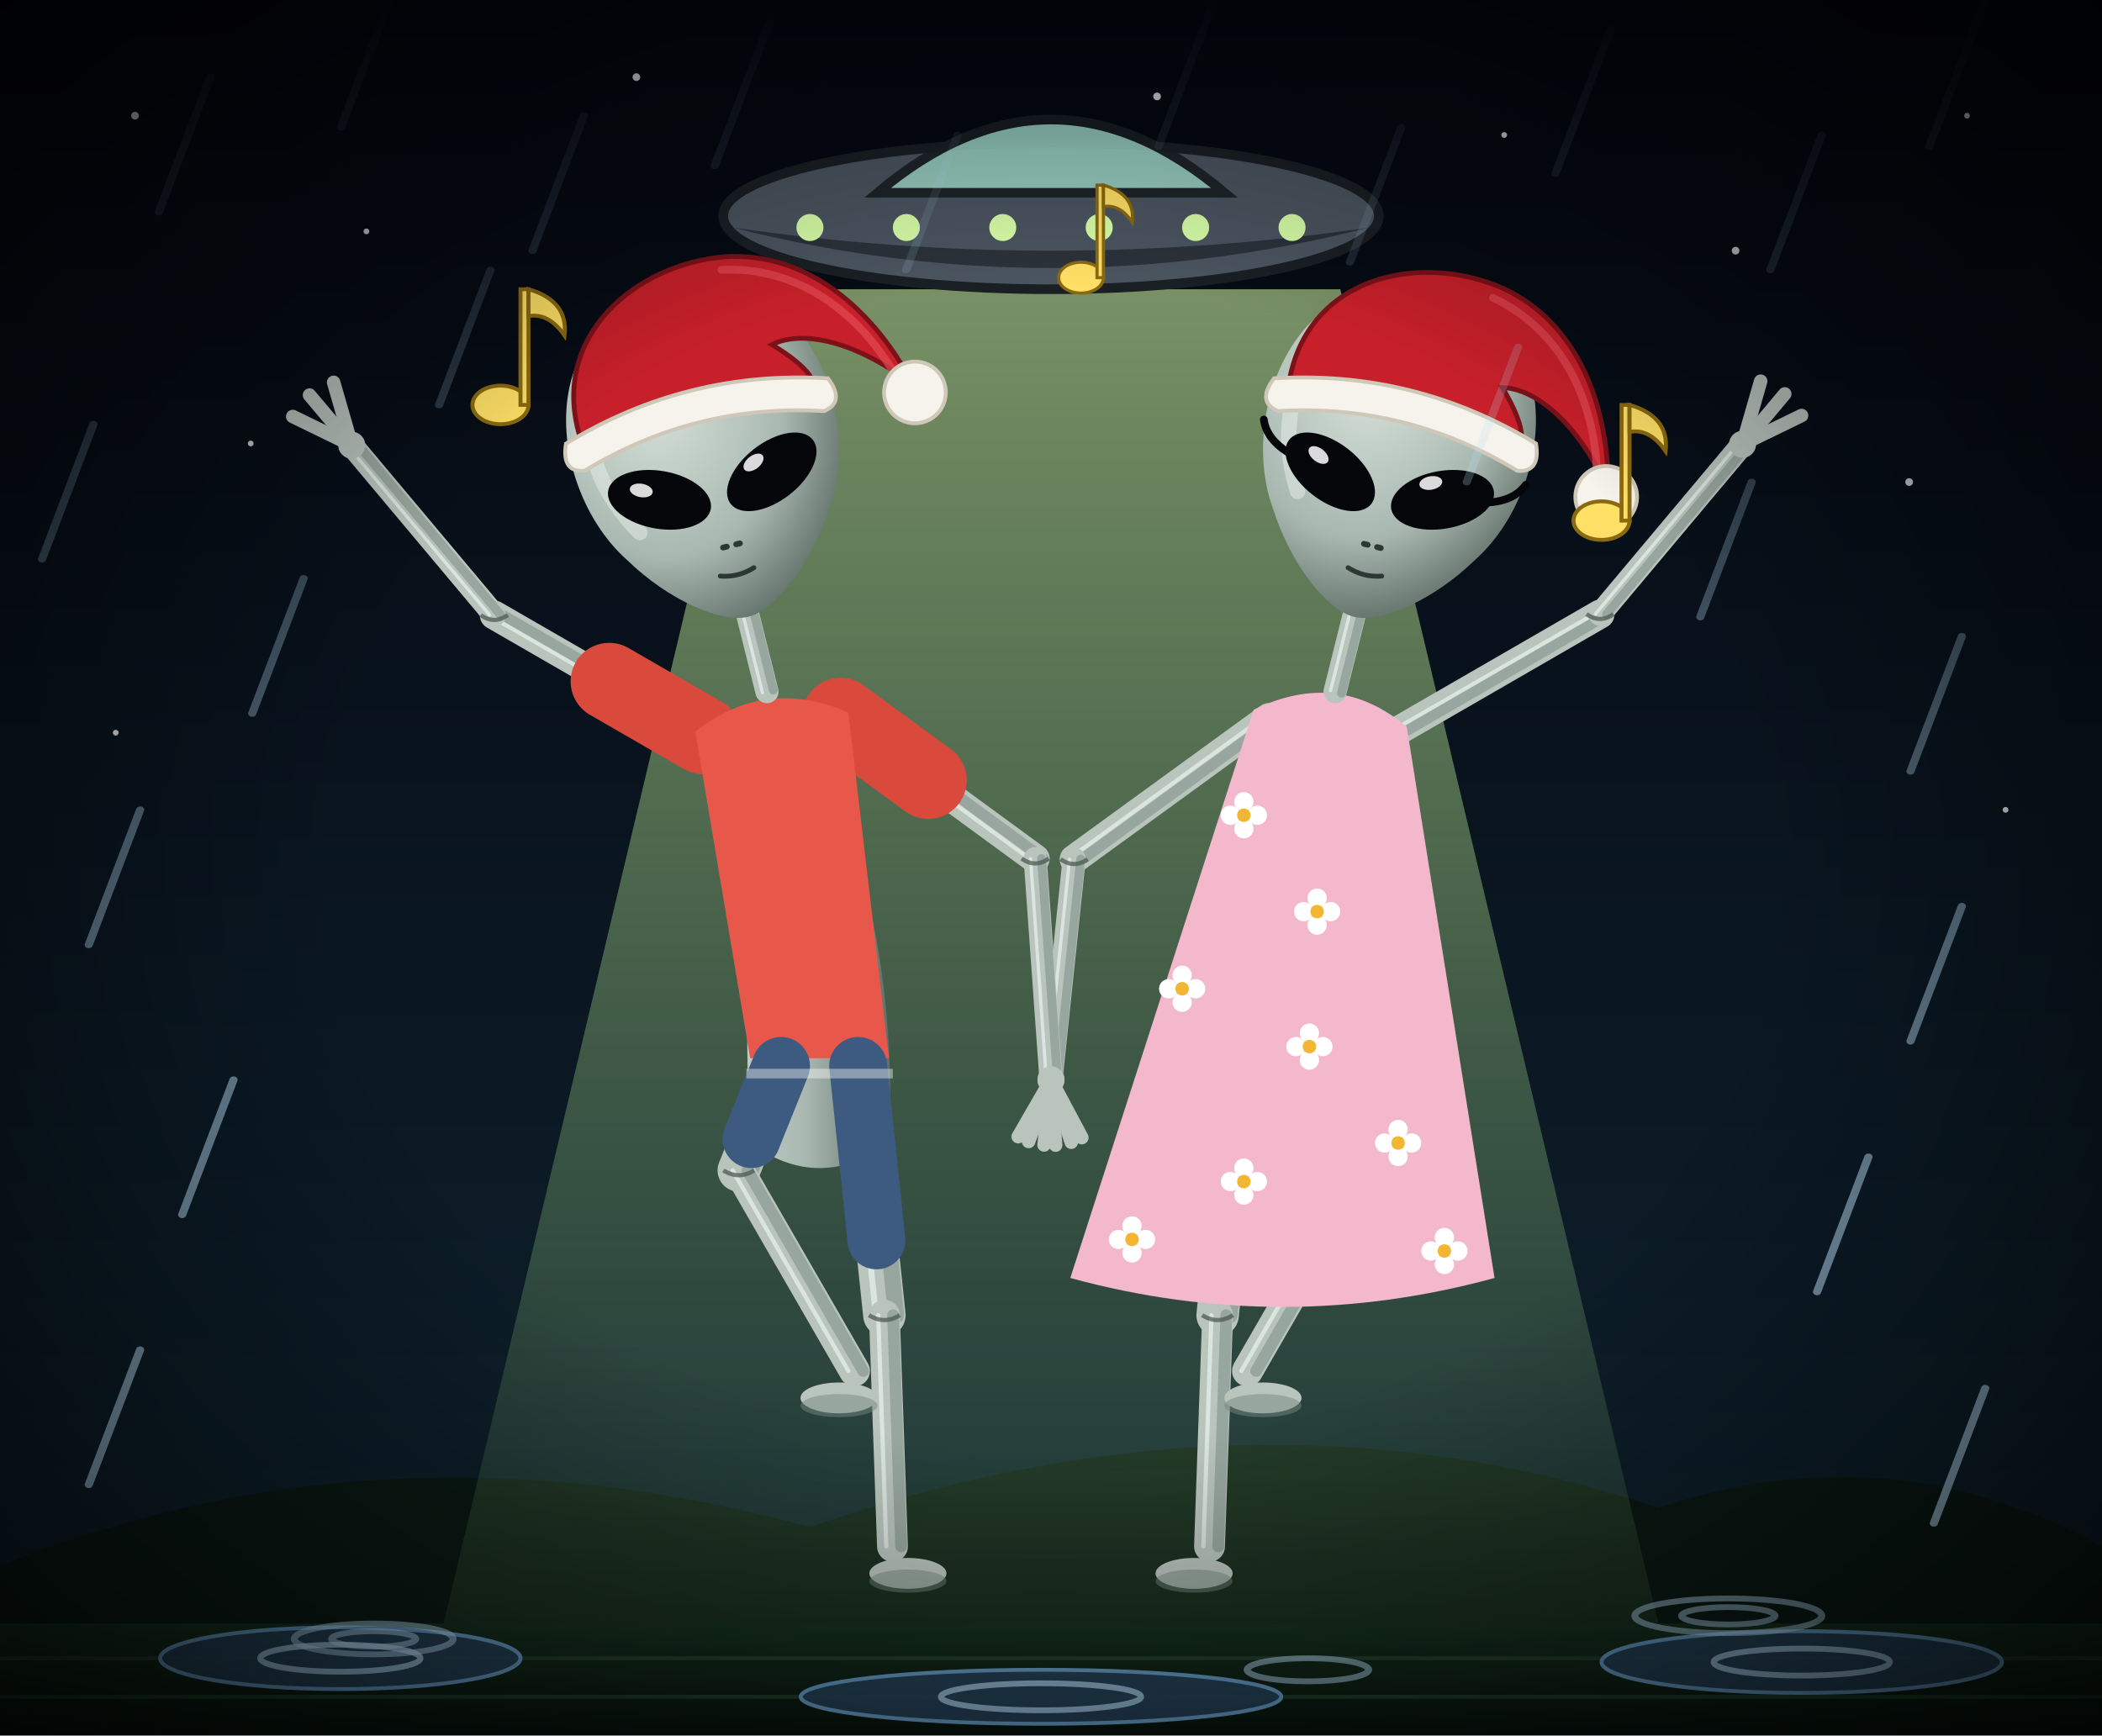
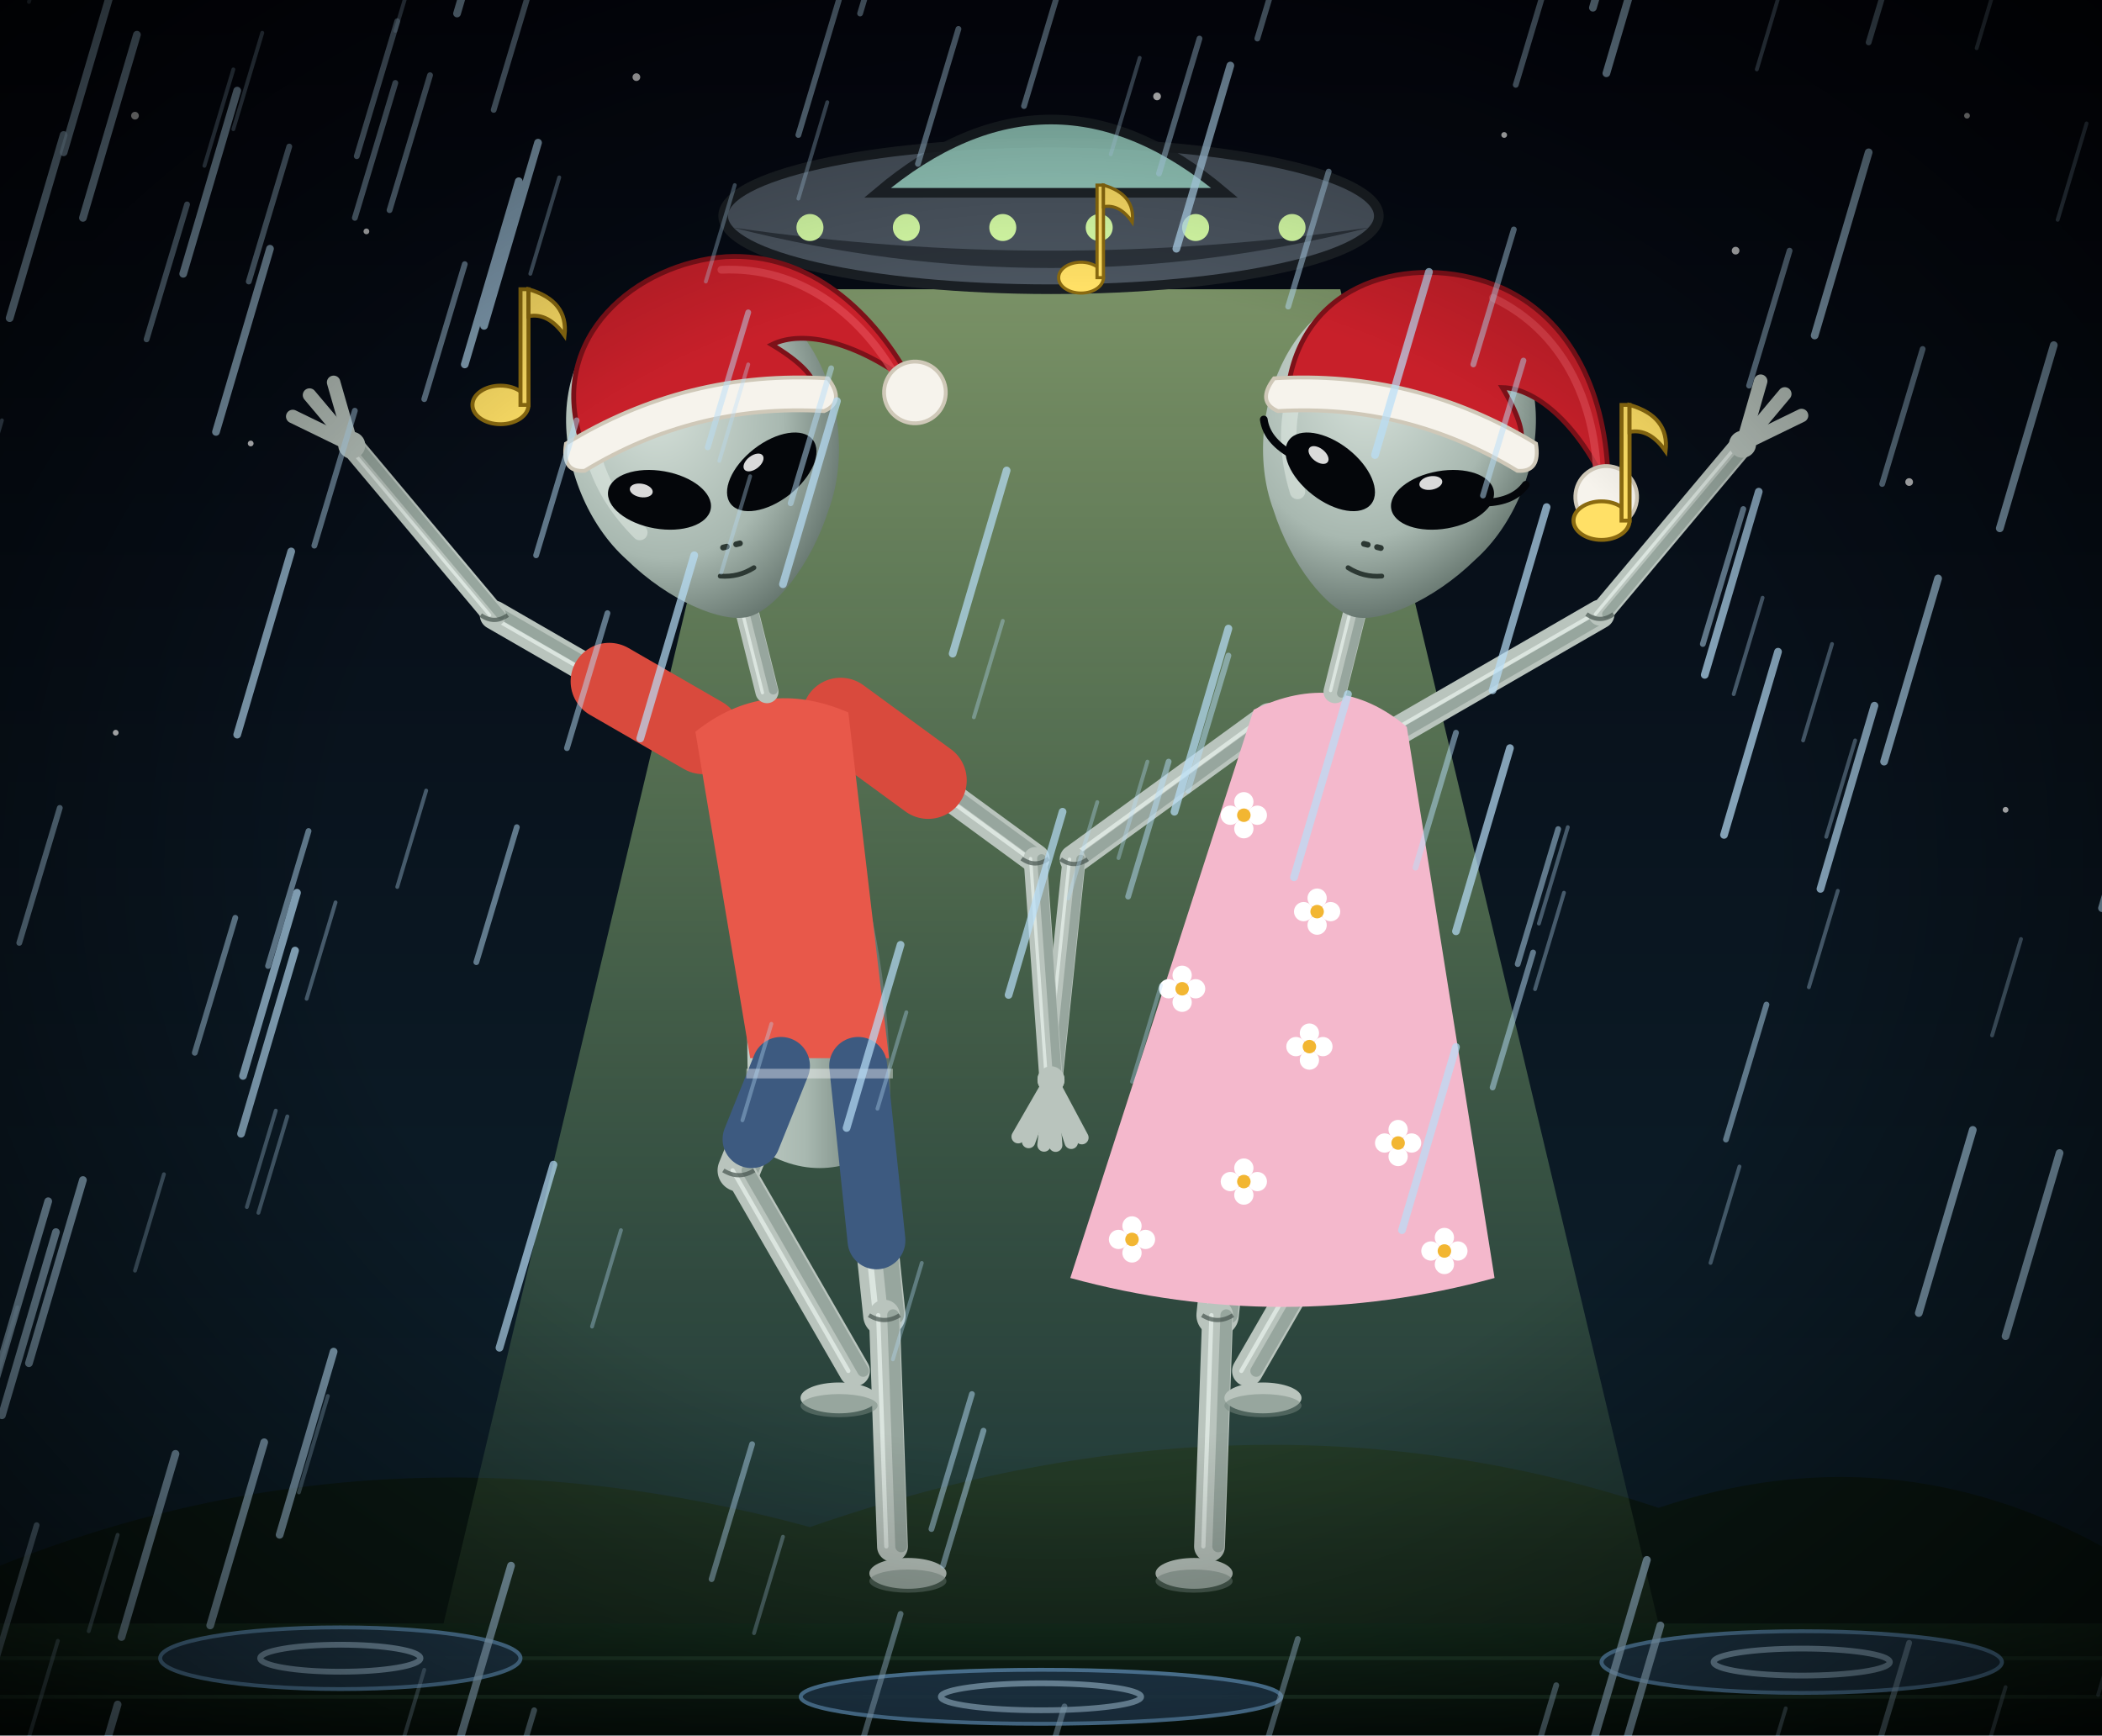
<svg xmlns="http://www.w3.org/2000/svg" viewBox="0 0 1090 900" width="1090" height="900">
  <defs>
    <linearGradient id="wall" x1="0" y1="0" x2="0" y2="1">
      <stop offset="0" stop-color="#050a09" />
      <stop offset="1" stop-color="#132320" />
    </linearGradient>
    <linearGradient id="plastic" x1="0" y1="0" x2="1" y2="0">
      <stop offset="0" stop-color="#cfdad3" />
      <stop offset=".55" stop-color="#a8b8b0" />
      <stop offset="1" stop-color="#5d6f67" />
    </linearGradient>
    <radialGradient id="plastichead" cx=".35" cy=".3" r=".8">
      <stop offset="0" stop-color="#d7e2db" />
      <stop offset=".6" stop-color="#a8b8b0" />
      <stop offset="1" stop-color="#52625b" />
    </radialGradient>
    <linearGradient id="beam" x1="0" y1="0" x2="0" y2="1">
      <stop offset="0" stop-color="#a8ffd8" stop-opacity=".30" />
      <stop offset="1" stop-color="#a8ffd8" stop-opacity="0" />
    </linearGradient>
    <linearGradient id="floor" x1="0" y1="0" x2="0" y2="1">
      <stop offset="0" stop-color="#1c2825" />
      <stop offset="1" stop-color="#0a0f0e" />
    </linearGradient>
    <radialGradient id="vig" cx=".5" cy=".5" r=".75">
      <stop offset=".45" stop-color="#000" stop-opacity="0" />
      <stop offset="1" stop-color="#000" stop-opacity=".85" />
    </radialGradient>
    <radialGradient id="snowg" cx=".35" cy=".3" r=".8">
      <stop offset="0" stop-color="#fff" />
      <stop offset="1" stop-color="#B7C6DA" />
    </radialGradient>
    <radialGradient id="lanternglow" cx=".5" cy=".5" r=".5">
      <stop offset="0" stop-color="#ffe9a0" stop-opacity=".85" />
      <stop offset="1" stop-color="#ffe9a0" stop-opacity="0" />
    </radialGradient>
    <filter id="soft" x="-50%" y="-50%" width="200%" height="200%">
      <feGaussianBlur stdDeviation="3" />
    </filter>
    <filter id="shadow" x="-30%" y="-10%" width="160%" height="130%">
      <feColorMatrix type="matrix" values="0 0 0 0 0  0 0 0 0 0  0 0 0 0 0  0 0 0 .55 0" />
      <feGaussianBlur stdDeviation="7" />
    </filter>
    <filter id="fog" x="-30%" y="-100%" width="160%" height="300%">
      <feGaussianBlur stdDeviation="26" />
    </filter>
    <clipPath id="floorclip">
      <rect y="842" width="1090" height="58" />
    </clipPath>
  </defs>
-   <style>@media (prefers-reduced-motion: no-preference) {@keyframes bob-male {0.00% {transform:rotate(0deg)}72.41% {transform:rotate(0deg)}72.41% {transform:rotate(0deg)}74.02% {transform:rotate(-6deg)}75.63% {transform:rotate(5deg)}77.24% {transform:rotate(-4deg)}78.85% {transform:rotate(3deg)}80.46% {transform:rotate(-1.5deg)}82.07% {transform:rotate(0deg)}100.00% {transform:rotate(0deg)}} .hb-male {animation: bob-male 29s ease-in-out infinite; transform-origin: 0px 236px}@keyframes bob-female {0.00% {transform:rotate(0deg)}65.85% {transform:rotate(0deg)}65.85% {transform:rotate(0deg)}66.99% {transform:rotate(-6deg)}68.13% {transform:rotate(5deg)}69.27% {transform:rotate(-4deg)}70.41% {transform:rotate(3deg)}71.54% {transform:rotate(-1.5deg)}72.68% {transform:rotate(0deg)}100.00% {transform:rotate(0deg)}} .hb-female {animation: bob-female 41s ease-in-out infinite; transform-origin: 0px 236px}}</style>
+   <style>@media (prefers-reduced-motion: no-preference) {@keyframes bob-male {0.00% {transform:rotate(0deg)}72.41% {transform:rotate(0deg)}72.41% {transform:rotate(0deg)}74.02% {transform:rotate(-6deg)}75.63% {transform:rotate(5deg)}77.24% {transform:rotate(-4deg)}78.85% {transform:rotate(3deg)}80.46% {transform:rotate(-1.5deg)}82.07% {transform:rotate(0deg)}100.00% {transform:rotate(0deg)}} .hb-male {animation: bob-male 29s ease-in-out infinite; transform-origin: 0px 236px}@keyframes bob-female {0.00% {transform:rotate(0deg)}65.85% {transform:rotate(0deg)}65.85% {transform:rotate(0deg)}66.99% {transform:rotate(-6deg)}68.13% {transform:rotate(5deg)}69.27% {transform:rotate(-4deg)}70.41% {transform:rotate(3deg)}71.54% {transform:rotate(-1.5deg)}72.68% {transform:rotate(0deg)}100.00% {transform:rotate(0deg)}} .hb-female {animation: bob-female 41s ease-in-out infinite; transform-origin: 0px 236px}@keyframes fall{to{transform:translateY(900px)}} .fall{animation:fall linear infinite}@keyframes sway{from{transform:translateX(-22px)}to{transform:translateX(22px)}} .sway{animation:sway ease-in-out infinite alternate}@keyframes drift{from{transform:translateX(-45px)}to{transform:translateX(45px)}} .drift{animation:drift 11s ease-in-out infinite alternate}@keyframes hover{from{transform:translateY(-5px)}to{transform:translateY(7px)}} .hover{animation:hover 3.6s ease-in-out infinite alternate}@keyframes flash{0%,100%{opacity:0}1%{opacity:.22}3%{opacity:0}5%{opacity:.16}9%{opacity:0}} .flash{animation:flash 13s linear infinite}}</style>
  <defs>
    <linearGradient id="ubeam" x1="0" y1="0" x2="0" y2="1">
      <stop offset="0" stop-color="#d8ffa8" stop-opacity=".55" />
      <stop offset="1" stop-color="#b6ff9a" stop-opacity=".08" />
    </linearGradient>
    <linearGradient id="nsky" x1="0" y1="0" x2="0" y2="1">
      <stop offset="0" stop-color="#04060f" />
      <stop offset="1" stop-color="#0f2430" />
    </linearGradient>
    <linearGradient id="field" x1="0" y1="0" x2="0" y2="1">
      <stop offset="0" stop-color="#16301f" />
      <stop offset="1" stop-color="#07120c" />
    </linearGradient>
  </defs>
  <rect width="1090" height="900" fill="url(#nsky)" />
  <circle cx="70" cy="60" r="2" fill="#fff" opacity=".8" />
  <circle cx="190" cy="120" r="1.5" fill="#fff" opacity=".8" />
  <circle cx="330" cy="40" r="2" fill="#fff" opacity=".8" />
  <circle cx="470" cy="90" r="1.5" fill="#fff" opacity=".8" />
  <circle cx="600" cy="50" r="2" fill="#fff" opacity=".8" />
  <circle cx="780" cy="70" r="1.5" fill="#fff" opacity=".8" />
  <circle cx="900" cy="130" r="2" fill="#fff" opacity=".8" />
  <circle cx="1020" cy="60" r="1.5" fill="#fff" opacity=".8" />
  <circle cx="130" cy="230" r="1.5" fill="#fff" opacity=".8" />
  <circle cx="990" cy="250" r="2" fill="#fff" opacity=".8" />
  <circle cx="60" cy="380" r="1.5" fill="#fff" opacity=".8" />
  <circle cx="1040" cy="420" r="1.5" fill="#fff" opacity=".8" />
  <path d="M 0 812 Q 200 732 420 792 Q 650 712 860 782 Q 980 742 1090 802 L 1090 842 L 0 842 Z" fill="#0b1a14" />
-   <g>
+   <g class="hover">
    <path d="M 395 150 L 695 150 L 860 842 L 230 842 Z" fill="url(#ubeam)" />
    <ellipse cx="545" cy="112" rx="170" ry="38" fill="#4b5560" stroke="#1a1f24" stroke-width="5" />
    <path d="M 455 100 Q 545 24 635 100 Z" fill="#9fd8c9" stroke="#1a1f24" stroke-width="5" opacity=".9" />
    <path d="M 380 118 Q 545 160 710 118 Q 545 142 380 118 Z" fill="#2b323a" />
    <g fill="#d8ffa8">
      <circle cx="420" cy="118" r="7" />
      <circle cx="470" cy="118" r="7" />
      <circle cx="520" cy="118" r="7" />
      <circle cx="570" cy="118" r="7" />
      <circle cx="620" cy="118" r="7" />
      <circle cx="670" cy="118" r="7" />
    </g>
  </g>
  <rect y="842" width="1090" height="58" fill="url(#field)" />
  <g stroke="#2b4d37" stroke-width="2" opacity=".6">
    <path d="M 0 860 H 1090 M 0 880 H 1090" />
  </g>
  <g transform="scale(1.038095 1)">
    <g fill="#26425a" stroke="#6BA3D0" stroke-width="2" opacity=".9">
      <ellipse cx="170" cy="860" rx="90" ry="16" />
      <ellipse cx="520" cy="880" rx="120" ry="14" />
      <ellipse cx="900" cy="862" rx="100" ry="16" />
    </g>
    <g fill="none" stroke="#B8DEF8" stroke-width="3" opacity=".7">
      <ellipse cx="170" cy="860" rx="40" ry="7" />
      <ellipse cx="520" cy="880" rx="50" ry="7" />
      <ellipse cx="900" cy="862" rx="44" ry="7" />
    </g>
  </g>
  <g transform="translate(665 552.8)">
    <path d="M -20.0 0.0 L -33.6 129.3" stroke="#b9c4bd" stroke-width="22" stroke-linecap="round" fill="none" />
    <path d="M -13.8 0.0 L -27.4 129.3" stroke="#76877f" stroke-width="8.4" stroke-linecap="round" fill="none" opacity=".5" />
    <path d="M -24.4 0.0 L -38.0 129.3" stroke="#eaf3ee" stroke-width="3.1" stroke-linecap="round" fill="none" opacity=".7" />
    <path d="M -33.6 129.3 L -37.8 249.2" stroke="#b9c4bd" stroke-width="16" stroke-linecap="round" fill="none" />
    <path d="M -29.1 129.3 L -33.3 249.2" stroke="#76877f" stroke-width="6.1" stroke-linecap="round" fill="none" opacity=".5" />
    <path d="M -36.8 129.3 L -41.0 249.2" stroke="#eaf3ee" stroke-width="2.2" stroke-linecap="round" fill="none" opacity=".7" />
    <path d="M -41.6 129.3 Q -33.6 134.3 -25.6 129.3" stroke="#46544e" stroke-width="2.2" fill="none" opacity=".7" />
    <ellipse cx="-45.8" cy="263.2" rx="20" ry="8" fill="#b9c4bd" />
    <ellipse cx="-45.8" cy="267.2" rx="20" ry="6" fill="#76877f" opacity=".5" />
    <path d="M 20.0 0.0 L 41.9 54.2" stroke="#b9c4bd" stroke-width="22" stroke-linecap="round" fill="none" />
    <path d="M 26.2 0.0 L 48.1 54.2" stroke="#76877f" stroke-width="8.4" stroke-linecap="round" fill="none" opacity=".5" />
    <path d="M 15.6 0.0 L 37.5 54.2" stroke="#eaf3ee" stroke-width="3.1" stroke-linecap="round" fill="none" opacity=".7" />
    <path d="M 41.9 54.2 L -18.1 158.2" stroke="#b9c4bd" stroke-width="16" stroke-linecap="round" fill="none" />
    <path d="M 46.4 54.2 L -13.6 158.2" stroke="#76877f" stroke-width="6.1" stroke-linecap="round" fill="none" opacity=".5" />
    <path d="M 38.7 54.2 L -21.3 158.2" stroke="#eaf3ee" stroke-width="2.2" stroke-linecap="round" fill="none" opacity=".7" />
    <path d="M 33.9 54.2 Q 41.9 59.2 49.9 54.2" stroke="#46544e" stroke-width="2.2" fill="none" opacity=".7" />
    <ellipse cx="-10.1" cy="172.2" rx="20" ry="8" fill="#b9c4bd" />
    <ellipse cx="-10.1" cy="176.2" rx="20" ry="6" fill="#76877f" opacity=".5" />
    <path d="M -6.9 -180.7 Q 28.4 -202.0 56.5 -171.8 Q 31.6 -108.1 31.6 -108.1 Q 44.0 -40 40 40 Q 0 66 -40 40 Q -44 -40 -16.3 -111.4 Q -16.3 -111.4 -6.9 -180.7 Z" fill="url(#plastic)" />
    <path d="M -16.5 -107.7 Q 7.5 -102.7 31.5 -107.7" stroke="#46544e" stroke-width="2.2" fill="none" opacity=".7" />
    <path d="M -6.9 -180.7 L -108.0 -107.2" stroke="#b9c4bd" stroke-width="15" stroke-linecap="round" fill="none" />
    <path d="M -2.7 -180.7 L -103.8 -107.2" stroke="#76877f" stroke-width="5.7" stroke-linecap="round" fill="none" opacity=".5" />
    <path d="M -9.9 -180.7 L -111.0 -107.2" stroke="#eaf3ee" stroke-width="2.1" stroke-linecap="round" fill="none" opacity=".7" />
    <path d="M -108.0 -107.2 L -120.0 7.2" stroke="#b9c4bd" stroke-width="12" stroke-linecap="round" fill="none" />
    <path d="M -104.6 -107.2 L -116.6 7.2" stroke="#76877f" stroke-width="4.6" stroke-linecap="round" fill="none" opacity=".5" />
    <path d="M -110.4 -107.2 L -122.4 7.2" stroke="#eaf3ee" stroke-width="1.7" stroke-linecap="round" fill="none" opacity=".7" />
    <path d="M -115.0 -107.2 Q -108.0 -102.2 -101.0 -107.2" stroke="#46544e" stroke-width="2.2" fill="none" opacity=".7" />
    <path d="M 56.5 -171.8 L 164.7 -234.3" stroke="#b9c4bd" stroke-width="15" stroke-linecap="round" fill="none" />
    <path d="M 60.7 -171.8 L 168.9 -234.3" stroke="#76877f" stroke-width="5.7" stroke-linecap="round" fill="none" opacity=".5" />
    <path d="M 53.5 -171.8 L 161.7 -234.3" stroke="#eaf3ee" stroke-width="2.1" stroke-linecap="round" fill="none" opacity=".7" />
    <path d="M 164.7 -234.3 L 238.6 -322.4" stroke="#b9c4bd" stroke-width="12" stroke-linecap="round" fill="none" />
    <path d="M 168.1 -234.3 L 242.0 -322.4" stroke="#76877f" stroke-width="4.6" stroke-linecap="round" fill="none" opacity=".5" />
    <path d="M 162.3 -234.3 L 236.2 -322.4" stroke="#eaf3ee" stroke-width="1.7" stroke-linecap="round" fill="none" opacity=".7" />
    <path d="M 157.7 -234.3 Q 164.7 -229.3 171.7 -234.3" stroke="#46544e" stroke-width="2.2" fill="none" opacity=".7" />
    <path d="M -120.0 7.2 L -109.5 39.6" stroke="#b9c4bd" stroke-width="7" stroke-linecap="round" fill="none" />
    <path d="M -120.0 7.2 L -123.6 41.0" stroke="#b9c4bd" stroke-width="7" stroke-linecap="round" fill="none" />
    <path d="M -120.0 7.2 L -137.0 36.7" stroke="#b9c4bd" stroke-width="7" stroke-linecap="round" fill="none" />
    <circle cx="-120.0" cy="7.2" r="7" fill="#b9c4bd" />
    <path d="M 238.6 -322.4 L 248.0 -355.1" stroke="#b9c4bd" stroke-width="7" stroke-linecap="round" fill="none" />
    <path d="M 238.6 -322.4 L 260.5 -348.5" stroke="#b9c4bd" stroke-width="7" stroke-linecap="round" fill="none" />
    <path d="M 238.6 -322.4 L 269.2 -337.3" stroke="#b9c4bd" stroke-width="7" stroke-linecap="round" fill="none" />
    <circle cx="238.6" cy="-322.4" r="7" fill="#b9c4bd" />
    <path d="M -14.9 -184.7 Q 28.9 -206.0 64.5 -175.8 L 110.0 110 Q 0 140 -110.0 110 Z" fill="#f4b8cc" />
    <g transform="translate(-20 -130)" fill="#fff">
      <circle cy="-7" r="5" />
      <circle cx="7" r="5" />
      <circle cy="7" r="5" />
      <circle cx="-7" r="5" />
      <circle r="3.5" fill="#f2b632" />
    </g>
    <g transform="translate(18 -80)" fill="#fff">
      <circle cy="-7" r="5" />
      <circle cx="7" r="5" />
      <circle cy="7" r="5" />
      <circle cx="-7" r="5" />
      <circle r="3.5" fill="#f2b632" />
    </g>
    <g transform="translate(-52 -40)" fill="#fff">
      <circle cy="-7" r="5" />
      <circle cx="7" r="5" />
      <circle cy="7" r="5" />
      <circle cx="-7" r="5" />
      <circle r="3.5" fill="#f2b632" />
    </g>
    <g transform="translate(14 -10)" fill="#fff">
      <circle cy="-7" r="5" />
      <circle cx="7" r="5" />
      <circle cy="7" r="5" />
      <circle cx="-7" r="5" />
      <circle r="3.5" fill="#f2b632" />
    </g>
    <g transform="translate(60 40)" fill="#fff">
      <circle cy="-7" r="5" />
      <circle cx="7" r="5" />
      <circle cy="7" r="5" />
      <circle cx="-7" r="5" />
      <circle r="3.5" fill="#f2b632" />
    </g>
    <g transform="translate(-20 60)" fill="#fff">
      <circle cy="-7" r="5" />
      <circle cx="7" r="5" />
      <circle cy="7" r="5" />
      <circle cx="-7" r="5" />
      <circle r="3.5" fill="#f2b632" />
    </g>
    <g transform="translate(84 96)" fill="#fff">
      <circle cy="-7" r="5" />
      <circle cx="7" r="5" />
      <circle cy="7" r="5" />
      <circle cx="-7" r="5" />
      <circle r="3.5" fill="#f2b632" />
    </g>
    <g transform="translate(-78 90)" fill="#fff">
      <circle cy="-7" r="5" />
      <circle cx="7" r="5" />
      <circle cy="7" r="5" />
      <circle cx="-7" r="5" />
      <circle r="3.5" fill="#f2b632" />
    </g>
    <g transform="translate(27.3 -194.1) rotate(14.0) translate(0 -236)">
      <g class="hb hb-female">
        <path d="M 0.0 236.0 L 0.0 190.0" stroke="#b9c4bd" stroke-width="12" stroke-linecap="round" fill="none" />
        <path d="M 3.4 236.0 L 3.4 190.0" stroke="#76877f" stroke-width="4.6" stroke-linecap="round" fill="none" opacity=".5" />
        <path d="M -2.4 236.0 L -2.4 190.0" stroke="#eaf3ee" stroke-width="1.7" stroke-linecap="round" fill="none" opacity=".7" />
        <path d="M 0 22 C 74 22 84 108 54 152 C 38 178 14 196 0 196 C -14 196 -38 178 -54 152 C -84 108 -74 22 0 22 Z" fill="url(#plastichead)" />
        <path d="M -50 60 Q -68 100 -44 140" stroke="#eaf3ee" stroke-width="8" stroke-linecap="round" fill="none" opacity=".45" />
        <g fill="#04060a">
          <ellipse cx="-30" cy="126" rx="27" ry="15" transform="rotate(24 -30 126)" />
          <ellipse cx="30" cy="126" rx="27" ry="15" transform="rotate(-24 30 126)" />
        </g>
        <g fill="#fff" opacity=".85">
          <ellipse cx="-38" cy="119" rx="6" ry="3.5" transform="rotate(24 -38 119)" />
          <ellipse cx="22" cy="119" rx="6" ry="3.5" transform="rotate(-24 22 119)" />
        </g>
        <path d="M -4 158 h 2 M 3 158 h 2" stroke="#2c3833" stroke-width="3" stroke-linecap="round" />
        <path d="M -9 172 Q 0 175 9 172" stroke="#2c3833" stroke-width="2.5" fill="none" stroke-linecap="round" />
        <path d="M -52 122 q -14 -4 -18 -14 M 52 122 q 14 -4 18 -14" stroke="#04060a" stroke-width="4" stroke-linecap="round" fill="none" />
        <circle cx="0" cy="36" r="7" fill="#f2b632" />
        <path d="M -62 86 C -66 30 -12 4 34 12 C 76 20 102 58 112 100 C 90 72 64 58 46 62 C 58 74 62 82 62 86 Q 0 68 -62 86 Z" fill="#c8202a" stroke="#7d1119" stroke-width="2.5" />
        <path d="M 30 18 C 70 26 94 58 104 92" fill="none" stroke="#e8505a" stroke-width="4" opacity=".6" stroke-linecap="round" />
        <path d="M -70 86 Q 0 64 70 86 Q 76 100 64 102 Q 0 82 -64 102 Q -76 100 -70 86 Z" fill="#f6f3ec" stroke="#cfc8b8" stroke-width="2" />
        <circle cx="112" cy="104" r="16" fill="#f6f3ec" stroke="#cfc8b8" stroke-width="2" />
      </g>
    </g>
  </g>
  <g transform="translate(425 552.8)">
    <path d="M 20.0 0.0 L 33.6 129.3" stroke="#b9c4bd" stroke-width="22" stroke-linecap="round" fill="none" />
    <path d="M 26.2 0.0 L 39.7 129.3" stroke="#76877f" stroke-width="8.4" stroke-linecap="round" fill="none" opacity=".5" />
    <path d="M 15.6 0.0 L 29.2 129.3" stroke="#eaf3ee" stroke-width="3.1" stroke-linecap="round" fill="none" opacity=".7" />
    <path d="M 33.6 129.3 L 37.8 249.2" stroke="#b9c4bd" stroke-width="16" stroke-linecap="round" fill="none" />
    <path d="M 38.1 129.3 L 42.3 249.2" stroke="#76877f" stroke-width="6.1" stroke-linecap="round" fill="none" opacity=".5" />
    <path d="M 30.4 129.3 L 34.6 249.2" stroke="#eaf3ee" stroke-width="2.2" stroke-linecap="round" fill="none" opacity=".7" />
    <path d="M 25.6 129.3 Q 33.6 134.3 41.6 129.3" stroke="#46544e" stroke-width="2.2" fill="none" opacity=".7" />
    <ellipse cx="45.8" cy="263.2" rx="20" ry="8" fill="#b9c4bd" />
    <ellipse cx="45.8" cy="267.2" rx="20" ry="6" fill="#76877f" opacity=".5" />
    <path d="M -20.0 0.0 L -41.9 54.2" stroke="#b9c4bd" stroke-width="22" stroke-linecap="round" fill="none" />
    <path d="M -13.8 0.0 L -35.8 54.2" stroke="#76877f" stroke-width="8.4" stroke-linecap="round" fill="none" opacity=".5" />
    <path d="M -24.4 0.0 L -46.3 54.2" stroke="#eaf3ee" stroke-width="3.1" stroke-linecap="round" fill="none" opacity=".7" />
    <path d="M -41.9 54.2 L 18.1 158.2" stroke="#b9c4bd" stroke-width="16" stroke-linecap="round" fill="none" />
    <path d="M -37.4 54.2 L 22.6 158.2" stroke="#76877f" stroke-width="6.1" stroke-linecap="round" fill="none" opacity=".5" />
    <path d="M -45.1 54.2 L 14.9 158.2" stroke="#eaf3ee" stroke-width="2.2" stroke-linecap="round" fill="none" opacity=".7" />
    <path d="M -49.9 54.2 Q -41.9 59.2 -33.9 54.2" stroke="#46544e" stroke-width="2.2" fill="none" opacity=".7" />
    <ellipse cx="10.1" cy="172.2" rx="20" ry="8" fill="#b9c4bd" />
    <ellipse cx="10.1" cy="176.2" rx="20" ry="6" fill="#76877f" opacity=".5" />
    <path d="M -60.4 -171.3 Q -28.4 -202.0 10.9 -181.3 Q 18.3 -111.5 18.3 -111.5 Q 40.0 -40 36 40 Q 0 66 -36 40 Q -40 -40 -33.6 -107.9 Q -33.6 -107.9 -60.4 -171.3 Z" fill="url(#plastic)" />
    <path d="M -33.5 -107.7 Q -7.5 -102.7 18.5 -107.7" stroke="#46544e" stroke-width="2.2" fill="none" opacity=".7" />
    <path d="M 10.9 -181.3 L 111.8 -107.5" stroke="#b9c4bd" stroke-width="15" stroke-linecap="round" fill="none" />
    <path d="M 15.1 -181.3 L 116.0 -107.5" stroke="#76877f" stroke-width="5.7" stroke-linecap="round" fill="none" opacity=".5" />
    <path d="M 7.9 -181.3 L 108.8 -107.5" stroke="#eaf3ee" stroke-width="2.1" stroke-linecap="round" fill="none" opacity=".7" />
    <path d="M 111.8 -107.5 L 120.0 7.2" stroke="#b9c4bd" stroke-width="12" stroke-linecap="round" fill="none" />
    <path d="M 115.1 -107.5 L 123.4 7.2" stroke="#76877f" stroke-width="4.6" stroke-linecap="round" fill="none" opacity=".5" />
    <path d="M 109.4 -107.5 L 117.6 7.2" stroke="#eaf3ee" stroke-width="1.7" stroke-linecap="round" fill="none" opacity=".7" />
    <path d="M 104.8 -107.5 Q 111.8 -102.5 118.8 -107.5" stroke="#46544e" stroke-width="2.2" fill="none" opacity=".7" />
    <path d="M -60.4 -171.3 L -168.7 -233.8" stroke="#b9c4bd" stroke-width="15" stroke-linecap="round" fill="none" />
    <path d="M -56.2 -171.3 L -164.5 -233.8" stroke="#76877f" stroke-width="5.7" stroke-linecap="round" fill="none" opacity=".5" />
    <path d="M -63.4 -171.3 L -171.7 -233.8" stroke="#eaf3ee" stroke-width="2.1" stroke-linecap="round" fill="none" opacity=".7" />
    <path d="M -168.7 -233.8 L -242.6 -321.9" stroke="#b9c4bd" stroke-width="12" stroke-linecap="round" fill="none" />
    <path d="M -165.3 -233.8 L -239.2 -321.9" stroke="#76877f" stroke-width="4.6" stroke-linecap="round" fill="none" opacity=".5" />
    <path d="M -171.1 -233.8 L -245.0 -321.9" stroke="#eaf3ee" stroke-width="1.7" stroke-linecap="round" fill="none" opacity=".7" />
    <path d="M -175.7 -233.8 Q -168.7 -228.8 -161.7 -233.8" stroke="#46544e" stroke-width="2.2" fill="none" opacity=".7" />
    <path d="M 120.0 7.2 L 136.0 37.2" stroke="#b9c4bd" stroke-width="7" stroke-linecap="round" fill="none" />
    <path d="M 120.0 7.2 L 122.4 41.1" stroke="#b9c4bd" stroke-width="7" stroke-linecap="round" fill="none" />
    <path d="M 120.0 7.2 L 108.4 39.2" stroke="#b9c4bd" stroke-width="7" stroke-linecap="round" fill="none" />
    <circle cx="120.0" cy="7.2" r="7" fill="#b9c4bd" />
    <path d="M -242.6 -321.9 L -273.2 -336.8" stroke="#b9c4bd" stroke-width="7" stroke-linecap="round" fill="none" />
    <path d="M -242.6 -321.9 L -264.5 -347.9" stroke="#b9c4bd" stroke-width="7" stroke-linecap="round" fill="none" />
    <path d="M -242.6 -321.9 L -252.0 -354.5" stroke="#b9c4bd" stroke-width="7" stroke-linecap="round" fill="none" />
    <circle cx="-242.6" cy="-321.9" r="7" fill="#b9c4bd" />
    <path d="M 10.9 -181.3 L 56.3 -148.1" stroke="#d94a3d" stroke-width="40" stroke-linecap="round" fill="none" />
    <path d="M -60.4 -171.3 L -109.1 -199.4" stroke="#d94a3d" stroke-width="40" stroke-linecap="round" fill="none" />
    <path d="M -64.4 -173.3 Q -28.4 -202.0 14.9 -183.3 L 36.0 -4 L -36.0 -4 Z" fill="#e8584a" />
    <path d="M 20.0 0.0 L 29.5 90.5" stroke="#3d5a80" stroke-width="30" stroke-linecap="round" fill="none" />
    <path d="M -20.0 0.0 L -35.3 38.0" stroke="#3d5a80" stroke-width="30" stroke-linecap="round" fill="none" />
    <path d="M -38 4 H 38" stroke="#fff" stroke-width="5" opacity=".4" />
    <g transform="translate(-27.3 -194.1) rotate(-14.0) translate(0 -236)">
      <g class="hb hb-male">
        <path d="M 0.0 236.0 L 0.0 190.0" stroke="#b9c4bd" stroke-width="12" stroke-linecap="round" fill="none" />
        <path d="M 3.4 236.0 L 3.4 190.0" stroke="#76877f" stroke-width="4.6" stroke-linecap="round" fill="none" opacity=".5" />
        <path d="M -2.4 236.0 L -2.4 190.0" stroke="#eaf3ee" stroke-width="1.7" stroke-linecap="round" fill="none" opacity=".7" />
        <path d="M 0 22 C 74 22 84 108 54 152 C 38 178 14 196 0 196 C -14 196 -38 178 -54 152 C -84 108 -74 22 0 22 Z" fill="url(#plastichead)" />
        <path d="M -50 60 Q -68 100 -44 140" stroke="#eaf3ee" stroke-width="8" stroke-linecap="round" fill="none" opacity=".45" />
        <g fill="#04060a">
          <ellipse cx="-30" cy="126" rx="27" ry="15" transform="rotate(24 -30 126)" />
          <ellipse cx="30" cy="126" rx="27" ry="15" transform="rotate(-24 30 126)" />
        </g>
        <g fill="#fff" opacity=".85">
          <ellipse cx="-38" cy="119" rx="6" ry="3.5" transform="rotate(24 -38 119)" />
          <ellipse cx="22" cy="119" rx="6" ry="3.5" transform="rotate(-24 22 119)" />
        </g>
        <path d="M -4 158 h 2 M 3 158 h 2" stroke="#2c3833" stroke-width="3" stroke-linecap="round" />
        <path d="M -9 172 Q 0 175 9 172" stroke="#2c3833" stroke-width="2.5" fill="none" stroke-linecap="round" />
        <path d="M -62 86 C -66 30 -12 4 34 12 C 76 20 102 58 112 100 C 90 72 64 58 46 62 C 58 74 62 82 62 86 Q 0 68 -62 86 Z" fill="#c8202a" stroke="#7d1119" stroke-width="2.5" />
        <path d="M 30 18 C 70 26 94 58 104 92" fill="none" stroke="#e8505a" stroke-width="4" opacity=".6" stroke-linecap="round" />
        <path d="M -70 86 Q 0 64 70 86 Q 76 100 64 102 Q 0 82 -64 102 Q -76 100 -70 86 Z" fill="#f6f3ec" stroke="#cfc8b8" stroke-width="2" />
        <circle cx="112" cy="104" r="16" fill="#f6f3ec" stroke="#cfc8b8" stroke-width="2" />
      </g>
    </g>
  </g>
-   <g transform="scale(1.211111 1)">
-     <defs>
-       <linearGradient id="rain-s" x1="0" y1="0" x2="0" y2="1">
-         <stop offset="0" stop-color="#B8DEF8" stop-opacity="0" />
-         <stop offset="1" stop-color="#B8DEF8" stop-opacity=".75" />
-       </linearGradient>
-     </defs>
-     <g stroke="url(#rain-s)" stroke-width="3.5" stroke-linecap="round" fill="none">
-       <path d="M 90 40 l -22 70 M 170 -10 l -24 76 M 250 60 l -22 70 M 330 10 l -24 76 M 410 70 l -22 70 M 520 0 l -24 76 M 600 66 l -22 70 M 690 14 l -24 76 M 780 70 l -22 70 M 850 0 l -24 76 M 40 220 l -22 70 M 130 300 l -22 70 M 750 250 l -22 70 M 840 330 l -22 70 M 60 420 l -22 70 M 840 470 l -22 70 M 100 560 l -22 70 M 800 600 l -22 70 M 60 700 l -22 70 M 850 720 l -22 70 M 210 140 l -22 70 M 650 180 l -22 70" />
-     </g>
-     <g fill="none" stroke="#B8DEF8" stroke-width="3" opacity=".55">
-       <ellipse cx="160" cy="850" rx="34" ry="8" />
-       <ellipse cx="160" cy="850" rx="18" ry="4" />
-       <ellipse cx="740" cy="838" rx="40" ry="9" />
-       <ellipse cx="740" cy="838" rx="20" ry="4.5" />
-       <ellipse cx="560" cy="866" rx="26" ry="6" />
+   <g class="fall" style="animation-duration:1.5s;animation-delay:-1.012s">
+     <g>
+       <path d="M 926 886 l -15 50M 1146 877 l -15 50M 953 462 l -15 50M 1040 875 l -15 50M 388 189 l -15 50M 1048 487 l -15 50M 381 96 l -15 50M 914 310 l -15 50M 290 92 l -15 50M 1103 829 l -15 50M 85 609 l -15 50M 811 463 l -15 50M 322 638 l -15 50M 30 851 l -15 50M 1082 64 l -15 50M 121 36 l -15 50M 389 247 l -15 50M 61 796 l -15 50M 950 334 l -15 50M 902 605 l -15 50M 400 531 l -15 50M 478 655 l -15 50M 602 511 l -15 50M 9 678 l -15 50M 174 468 l -15 50M 569 416 l -15 50M 1128 860 l -15 50M 170 724 l -15 50M 520 322 l -15 50M 470 525 l -15 50M 591 30 l -15 50M 143 576 l -15 50M 221 410 l -15 50M 220 866 l -15 50M 595 395 l -15 50M 136 17 l -15 50M 1 218 l -15 50M 429 53 l -15 50M 962 384 l -15 50M 813 429 l -15 50M 149 579 l -15 50M 406 797 l -15 50" stroke="#b8def8" stroke-width="2" stroke-linecap="round" opacity="0.35" fill="none" />
+     </g>
+     <g transform="translate(0 -900)">
+       <path d="M 926 886 l -15 50M 1146 877 l -15 50M 953 462 l -15 50M 1040 875 l -15 50M 388 189 l -15 50M 1048 487 l -15 50M 381 96 l -15 50M 914 310 l -15 50M 290 92 l -15 50M 1103 829 l -15 50M 85 609 l -15 50M 811 463 l -15 50M 322 638 l -15 50M 30 851 l -15 50M 1082 64 l -15 50M 121 36 l -15 50M 389 247 l -15 50M 61 796 l -15 50M 950 334 l -15 50M 902 605 l -15 50M 400 531 l -15 50M 478 655 l -15 50M 602 511 l -15 50M 9 678 l -15 50M 174 468 l -15 50M 569 416 l -15 50M 1128 860 l -15 50M 170 724 l -15 50M 520 322 l -15 50M 470 525 l -15 50M 591 30 l -15 50M 143 576 l -15 50M 221 410 l -15 50M 220 866 l -15 50M 595 395 l -15 50M 136 17 l -15 50M 1 218 l -15 50M 429 53 l -15 50M 962 384 l -15 50M 813 429 l -15 50M 149 579 l -15 50M 406 797 l -15 50" stroke="#b8def8" stroke-width="2" stroke-linecap="round" opacity="0.35" fill="none" />
+     </g>
+   </g>
+   <g class="fall" style="animation-duration:1.1s;animation-delay:-0.564s">
+     <g>
+       <path d="M 689 89 l -21 70M 637 340 l -21 70M 31 419 l -21 70M 241 137 l -21 70M 504 723 l -21 70M 206 11 l -21 70M 122 476 l -21 70M 997 181 l -21 70M 1145 192 l -21 70M 916 521 l -21 70M 390 749 l -21 70M 268 429 l -21 70M 785 119 l -21 70M 808 430 l -21 70M 435 0 l -21 70M 552 885 l -21 70M 622 20 l -21 70M 431 191 l -21 70M 807 874 l -21 70M 205 43 l -21 70M 299 218 l -21 70M 904 264 l -21 70M 19 791 l -21 70M 673 850 l -21 70M 606 395 l -21 70M 150 76 l -21 70M 184 213 l -21 70M 497 15 l -21 70M 755 380 l -21 70M 928 130 l -21 70M 990 852 l -21 70M 277 887 l -21 70M 790 187 l -21 70M 315 318 l -21 70M 467 837 l -21 70M 510 742 l -21 70M 388 162 l -21 70M 1134 201 l -21 70M 795 494 l -21 70M 160 431 l -21 70M 97 106 l -21 70M 223 39 l -21 70" stroke="#b8def8" stroke-width="3" stroke-linecap="round" opacity="0.5" fill="none" />
+     </g>
+     <g transform="translate(0 -900)">
+       <path d="M 689 89 l -21 70M 637 340 l -21 70M 31 419 l -21 70M 241 137 l -21 70M 504 723 l -21 70M 206 11 l -21 70M 122 476 l -21 70M 997 181 l -21 70M 1145 192 l -21 70M 916 521 l -21 70M 390 749 l -21 70M 268 429 l -21 70M 785 119 l -21 70M 808 430 l -21 70M 435 0 l -21 70M 552 885 l -21 70M 622 20 l -21 70M 431 191 l -21 70M 807 874 l -21 70M 205 43 l -21 70M 299 218 l -21 70M 904 264 l -21 70M 19 791 l -21 70M 673 850 l -21 70M 606 395 l -21 70M 150 76 l -21 70M 184 213 l -21 70M 497 15 l -21 70M 755 380 l -21 70M 928 130 l -21 70M 990 852 l -21 70M 277 887 l -21 70M 790 187 l -21 70M 315 318 l -21 70M 467 837 l -21 70M 510 742 l -21 70M 388 162 l -21 70M 1134 201 l -21 70M 795 494 l -21 70M 160 431 l -21 70M 97 106 l -21 70M 223 39 l -21 70" stroke="#b8def8" stroke-width="3" stroke-linecap="round" opacity="0.5" fill="none" />
+     </g>
+   </g>
+   <g class="fall" style="animation-duration:0.8s;animation-delay:-0.058s">
+     <g>
+       <path d="M 522 244 l -28 95M 802 263 l -28 95M 861 843 l -28 95M 1005 300 l -28 95M 1065 179 l -28 95M 140 129 l -28 95M 467 490 l -28 95M 1145 669 l -28 95M 151 286 l -28 95M 434 208 l -28 95M 33 70 l -28 95M 551 421 l -28 95M 912 255 l -28 95M 123 47 l -28 95M 360 288 l -28 95M 755 543 l -28 95M 269 94 l -28 95M 741 141 l -28 95M 922 338 l -28 95M 1068 598 l -28 95M 287 604 l -28 95M 71 18 l -28 95M 972 366 l -28 95M 638 34 l -28 95M 43 612 l -28 95M 153 493 l -28 95M 137 748 l -28 95M 637 326 l -28 95M 279 74 l -28 95M 154 463 l -28 95M 1118 376 l -28 95M 91 754 l -28 95M 265 812 l -28 95M 699 360 l -28 95M 173 701 l -28 95M 969 79 l -28 95M 854 809 l -28 95M 61 884 l -28 95M 1023 586 l -28 95M 29 639 l -28 95M 783 388 l -28 95M 25 623 l -28 95" stroke="#b8def8" stroke-width="4" stroke-linecap="round" opacity="0.7" fill="none" />
+     </g>
+     <g transform="translate(0 -900)">
+       <path d="M 522 244 l -28 95M 802 263 l -28 95M 861 843 l -28 95M 1005 300 l -28 95M 1065 179 l -28 95M 140 129 l -28 95M 467 490 l -28 95M 1145 669 l -28 95M 151 286 l -28 95M 434 208 l -28 95M 33 70 l -28 95M 551 421 l -28 95M 912 255 l -28 95M 123 47 l -28 95M 360 288 l -28 95M 755 543 l -28 95M 269 94 l -28 95M 741 141 l -28 95M 922 338 l -28 95M 1068 598 l -28 95M 287 604 l -28 95M 71 18 l -28 95M 972 366 l -28 95M 638 34 l -28 95M 43 612 l -28 95M 153 493 l -28 95M 137 748 l -28 95M 637 326 l -28 95M 279 74 l -28 95M 154 463 l -28 95M 1118 376 l -28 95M 91 754 l -28 95M 265 812 l -28 95M 699 360 l -28 95M 173 701 l -28 95M 969 79 l -28 95M 854 809 l -28 95M 61 884 l -28 95M 1023 586 l -28 95M 29 639 l -28 95M 783 388 l -28 95M 25 623 l -28 95" stroke="#b8def8" stroke-width="4" stroke-linecap="round" opacity="0.7" fill="none" />
    </g>
  </g>
  <g transform="scale(1.038095 1)">
    <g fill="#FFE066" stroke="#8a6a10" stroke-width="2">
      <g transform="translate(250 180)">
        <ellipse cx="0" cy="30" rx="14" ry="10" />
        <rect x="10" y="-30" width="4" height="60" />
        <path d="M 14 -30 q 20 6 18 24 q -8 -12 -18 -10 Z" />
      </g>
      <g transform="translate(800 240)">
        <ellipse cx="0" cy="30" rx="14" ry="10" />
        <rect x="10" y="-30" width="4" height="60" />
        <path d="M 14 -30 q 20 6 18 24 q -8 -12 -18 -10 Z" />
      </g>
      <g transform="translate(540 120) scale(.8)">
        <ellipse cx="0" cy="30" rx="14" ry="10" />
        <rect x="10" y="-30" width="4" height="60" />
        <path d="M 14 -30 q 20 6 18 24 q -8 -12 -18 -10 Z" />
      </g>
    </g>
  </g>
  <rect width="1090" height="900" fill="url(#vig)" />
</svg>
